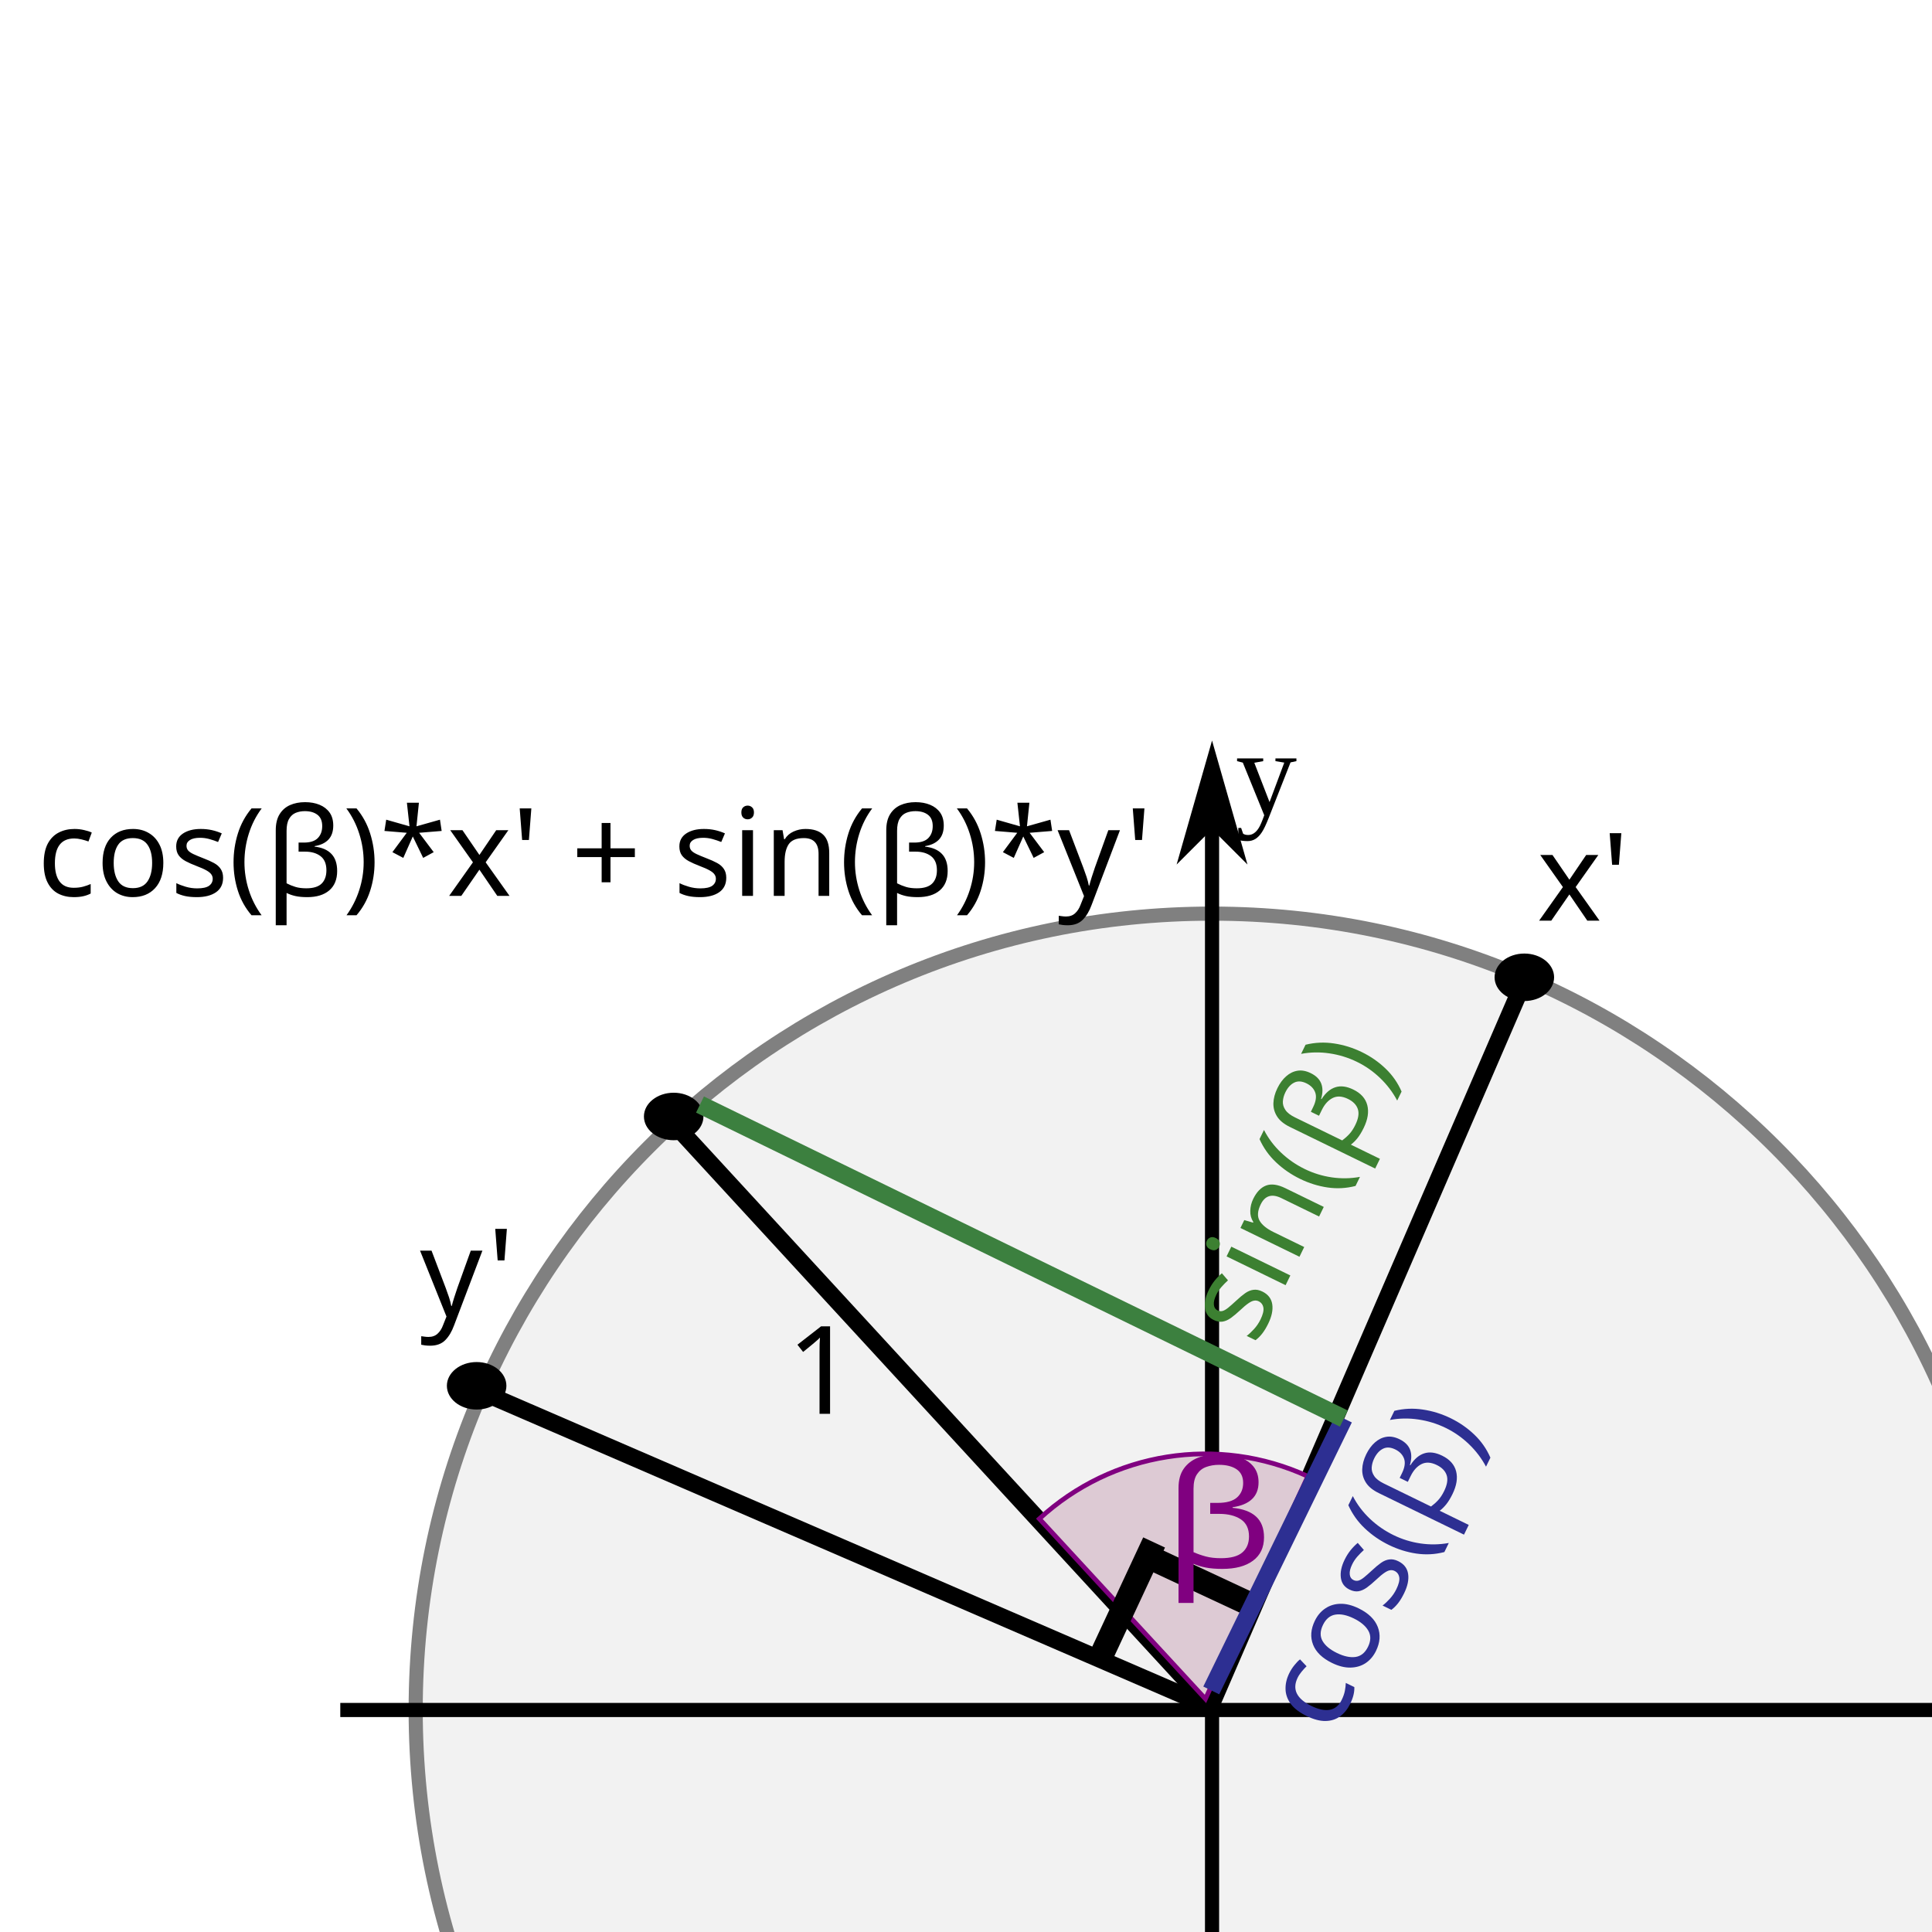
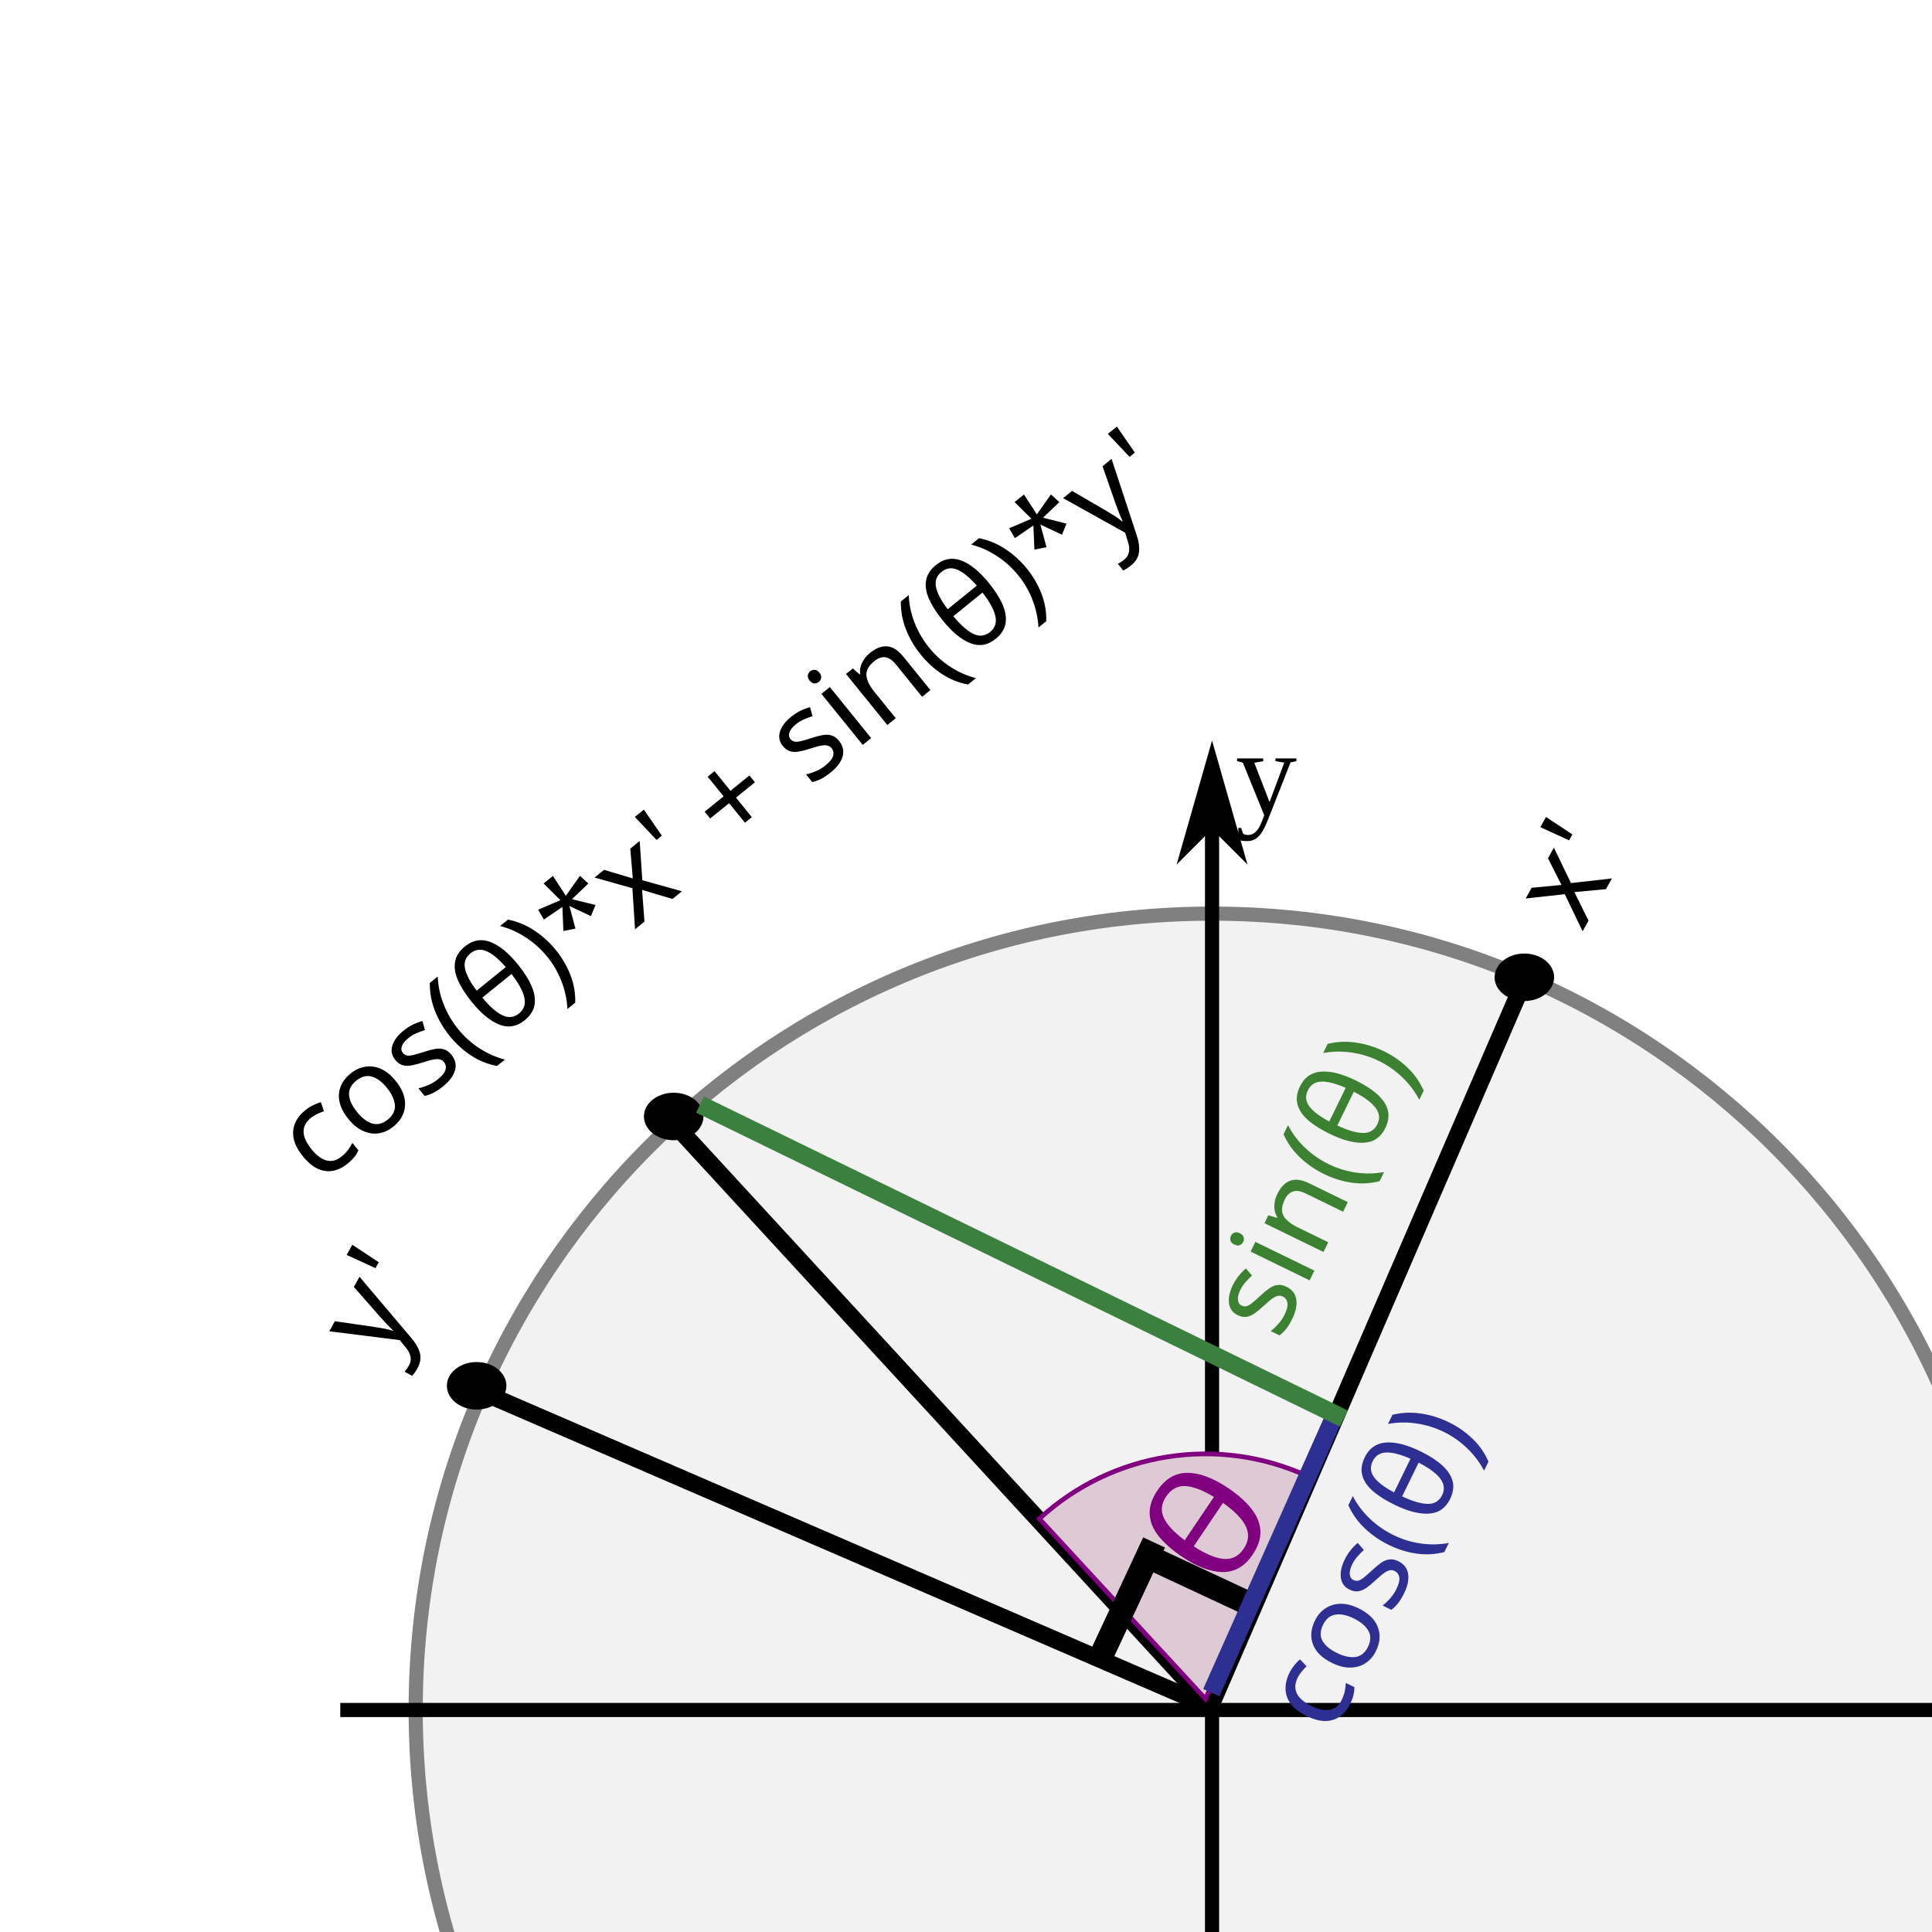
<svg xmlns="http://www.w3.org/2000/svg" width="410" height="410" version="1.1" id="svg12">
  <defs id="defs1">
    <marker id="a" orient="auto" overflow="visible">
      <path stroke="#000" stroke-width=".5" d="M-4,0l-2,2 7,-2 -7,-2 2,2z" id="path1" />
    </marker>
  </defs>
  <g stroke="#000000" stroke-width="3" id="g5" transform="translate(62.21393,147.8856)">
    <circle cx="195" cy="215" r="169" fill="#f2f2f2" stroke="#808080" id="circle1" />
    <path marker-end="url(#a)" d="M 195,400 V 15" id="path3" />
    <path marker-end="url(#a)" d="M 10,215 H 395" id="path4" />
    <path d="M 194.577,214.454 260.734,61.442" id="path5" style="stroke-width:3.642" />
    <path d="M 195.06,214.544 42.047,148.386" id="path2" style="stroke-width:3.642" />
    <path d="M 194.927,214.599 82.051,91.925" id="path9" style="stroke-width:3.642" />
  </g>
-   <text x="166.919" y="300.027" id="text2" style="font-style:normal;font-variant:normal;font-weight:normal;font-stretch:normal;font-size:26px;font-family:sans-serif;-inkscape-font-specification:'sans-serif, Normal';font-variant-ligatures:normal;font-variant-caps:normal;font-variant-numeric:normal;font-variant-east-asian:normal">1</text>
  <path fill="#ddcad4" stroke="#800080" d="m 220.562,322.31 a 52,52 0 0 1 56.98,-9.015 l -21.729,47.242 z" id="path2-1" />
  <g stroke-linecap="round" stroke-width="5" id="g7" transform="matrix(0.987542,0,0,0.9744945,67.08792,151.8898)" />
  <ellipse cx="323.489" cy="207.396" id="circle7" rx="6.315" ry="5.04" style="stroke-width:1.88" />
  <ellipse cx="142.966" cy="236.933" id="circle7-7" rx="6.315" ry="5.04" style="stroke-width:1.88" />
  <g font-size="26px" id="g12" transform="translate(62.21393,147.8856)">
    <text x="396.119" y="221.53" id="text7">x</text>
    <text x="200" y="25" id="text8">y</text>
-     <text x="263.947" y="47.491" fill="#3c8031" id="text4" style="font-style:normal;font-variant:normal;font-weight:normal;font-stretch:normal;font-size:26px;font-family:sans-serif;-inkscape-font-specification:'sans-serif, Normal';font-variant-ligatures:normal;font-variant-caps:normal;font-variant-numeric:normal;font-variant-east-asian:normal;fill:#000000;fill-opacity:1">
-       <tspan id="tspan9" x="263.947" y="47.491">x'</tspan>
+     <text x="88.688" y="263.449" fill="#3c8031" id="text4" style="font-style:normal;font-variant:normal;font-weight:normal;font-stretch:normal;font-size:26px;font-family:sans-serif;-inkscape-font-specification:'sans-serif, Normal';font-variant-ligatures:normal;font-variant-caps:normal;font-variant-numeric:normal;font-variant-east-asian:normal;fill:#000000;fill-opacity:1" transform="rotate(-61)">
+       <tspan id="tspan9" x="88.688" y="263.449">x'</tspan>
    </text>
  </g>
-   <text x="89.109" y="279.345" fill="#3c8031" id="text11-6" style="font-style:normal;font-variant:normal;font-weight:normal;font-stretch:normal;font-size:26px;font-family:sans-serif;-inkscape-font-specification:'sans-serif, Normal';font-variant-ligatures:normal;font-variant-caps:normal;font-variant-numeric:normal;font-variant-east-asian:normal;fill:#000000;fill-opacity:1">
-     <tspan id="tspan8" x="89.109" y="279.345">y'</tspan>
+   <text x="-213.251" y="212.021" fill="#3c8031" id="text11-6" style="font-style:normal;font-variant:normal;font-weight:normal;font-stretch:normal;font-size:26px;font-family:sans-serif;-inkscape-font-specification:'sans-serif, Normal';font-variant-ligatures:normal;font-variant-caps:normal;font-variant-numeric:normal;font-variant-east-asian:normal;fill:#000000;fill-opacity:1" transform="rotate(-61)">
+     <tspan id="tspan8" x="-213.251" y="212.021">y'</tspan>
  </text>
  <ellipse cx="101.15" cy="294.087" id="ellipse2" rx="6.315" ry="5.04" style="stroke-width:1.88" />
  <rect style="fill:#000000" id="rect6" width="26.007" height="5.1" x="358.52" y="193.879" transform="rotate(25)" />
-   <text x="230.168" y="356.968" fill="#800080" font-style="italic" id="text10" transform="scale(1.073192,0.9318001)" style="font-style:normal;font-variant:normal;font-weight:normal;font-stretch:normal;font-size:33.745px;font-family:sans-serif;-inkscape-font-specification:'sans-serif, Normal';font-variant-ligatures:normal;font-variant-caps:normal;font-variant-numeric:normal;font-variant-east-asian:normal;fill:#800080;stroke-width:2.812">
-     <tspan id="tspan1" x="230.168" y="356.968">β</tspan>
+   <text x="-126.36" y="434.16" fill="#800080" font-style="italic" id="text10" transform="matrix(0.6001211,-0.8897161,0.7724973,0.521056,0,0)" style="font-style:normal;font-variant:normal;font-weight:normal;font-stretch:normal;font-size:33.745px;font-family:sans-serif;-inkscape-font-specification:'sans-serif, Normal';font-variant-ligatures:normal;font-variant-caps:normal;font-variant-numeric:normal;font-variant-east-asian:normal;fill:#800080;stroke-width:2.812">
+     <tspan id="tspan1">θ</tspan>
  </text>
  <rect style="fill:#000000" id="rect7" width="26.007" height="5.1" x="-219.164" y="357.757" transform="rotate(-65)" />
  <g id="layer2" transform="rotate(-64,343.4414,238.4337)">
-     <path stroke="#2d2f92" d="m 195,215 h 65" id="path7" transform="matrix(0.987542,0,0,0.9744945,4.873987,4.004209)" style="stroke-width:3.862;stroke-dasharray:none" />
+     <path stroke="#2d2f92" d="M 197.026,213.742 261.177,211.502" id="path7" style="stroke-width:3.789;stroke-dasharray:none" />
    <path stroke="#3c803f" d="M 260,59 V 215" id="path6" transform="matrix(0.987542,0,0,0.9744945,4.873987,4.004209)" style="stroke-width:3.862;stroke-dasharray:none" />
    <text x="200" y="241" fill="#2d2f92" id="text12" style="font-style:normal;font-variant:normal;font-weight:normal;font-stretch:normal;font-size:26px;font-family:sans-serif;-inkscape-font-specification:'sans-serif, Normal';font-variant-ligatures:normal;font-variant-caps:normal;font-variant-numeric:normal;font-variant-east-asian:normal;fill:#2d2f92">
-       <tspan id="tspan11" x="200" y="241">cos(β)</tspan>
+       <tspan id="tspan4">cos(θ)</tspan>
    </text>
-     <text x="267" y="190" fill="#3c8031" id="text11" style="font-style:normal;font-variant:normal;font-weight:normal;font-stretch:normal;font-size:26px;font-family:sans-serif;-inkscape-font-specification:'sans-serif, Normal';font-variant-ligatures:normal;font-variant-caps:normal;font-variant-numeric:normal;font-variant-east-asian:normal;fill:#3c8031">
-       <tspan id="tspan12" x="267" y="190">sin(β)</tspan>
+     <text x="270.152" y="194.136" fill="#3c8031" id="text11" style="font-style:normal;font-variant:normal;font-weight:normal;font-stretch:normal;font-size:26px;font-family:sans-serif;-inkscape-font-specification:'sans-serif, Normal';font-variant-ligatures:normal;font-variant-caps:normal;font-variant-numeric:normal;font-variant-east-asian:normal;fill:#3c8031">
+       <tspan id="tspan3">sin(θ)</tspan>
    </text>
  </g>
-   <text x="7.853" y="190.123" fill="#3c8031" id="text11-6-0" style="font-style:normal;font-variant:normal;font-weight:normal;font-stretch:normal;font-size:26px;font-family:sans-serif;-inkscape-font-specification:'sans-serif, Normal';font-variant-ligatures:normal;font-variant-caps:normal;font-variant-numeric:normal;font-variant-east-asian:normal;fill:#000000">
-     <tspan id="tspan2">cos(β)*x' + sin(β)*y'</tspan>
+   <text x="-105.907" y="238.073" fill="#3c8031" id="text11-6-0" style="font-style:normal;font-variant:normal;font-weight:normal;font-stretch:normal;font-size:26px;font-family:sans-serif;-inkscape-font-specification:'sans-serif, Normal';font-variant-ligatures:normal;font-variant-caps:normal;font-variant-numeric:normal;font-variant-east-asian:normal;fill:#000000" transform="rotate(-39)">
+     <tspan id="tspan5">cos(θ)*x' + sin(θ)*y'</tspan>
  </text>
</svg>
